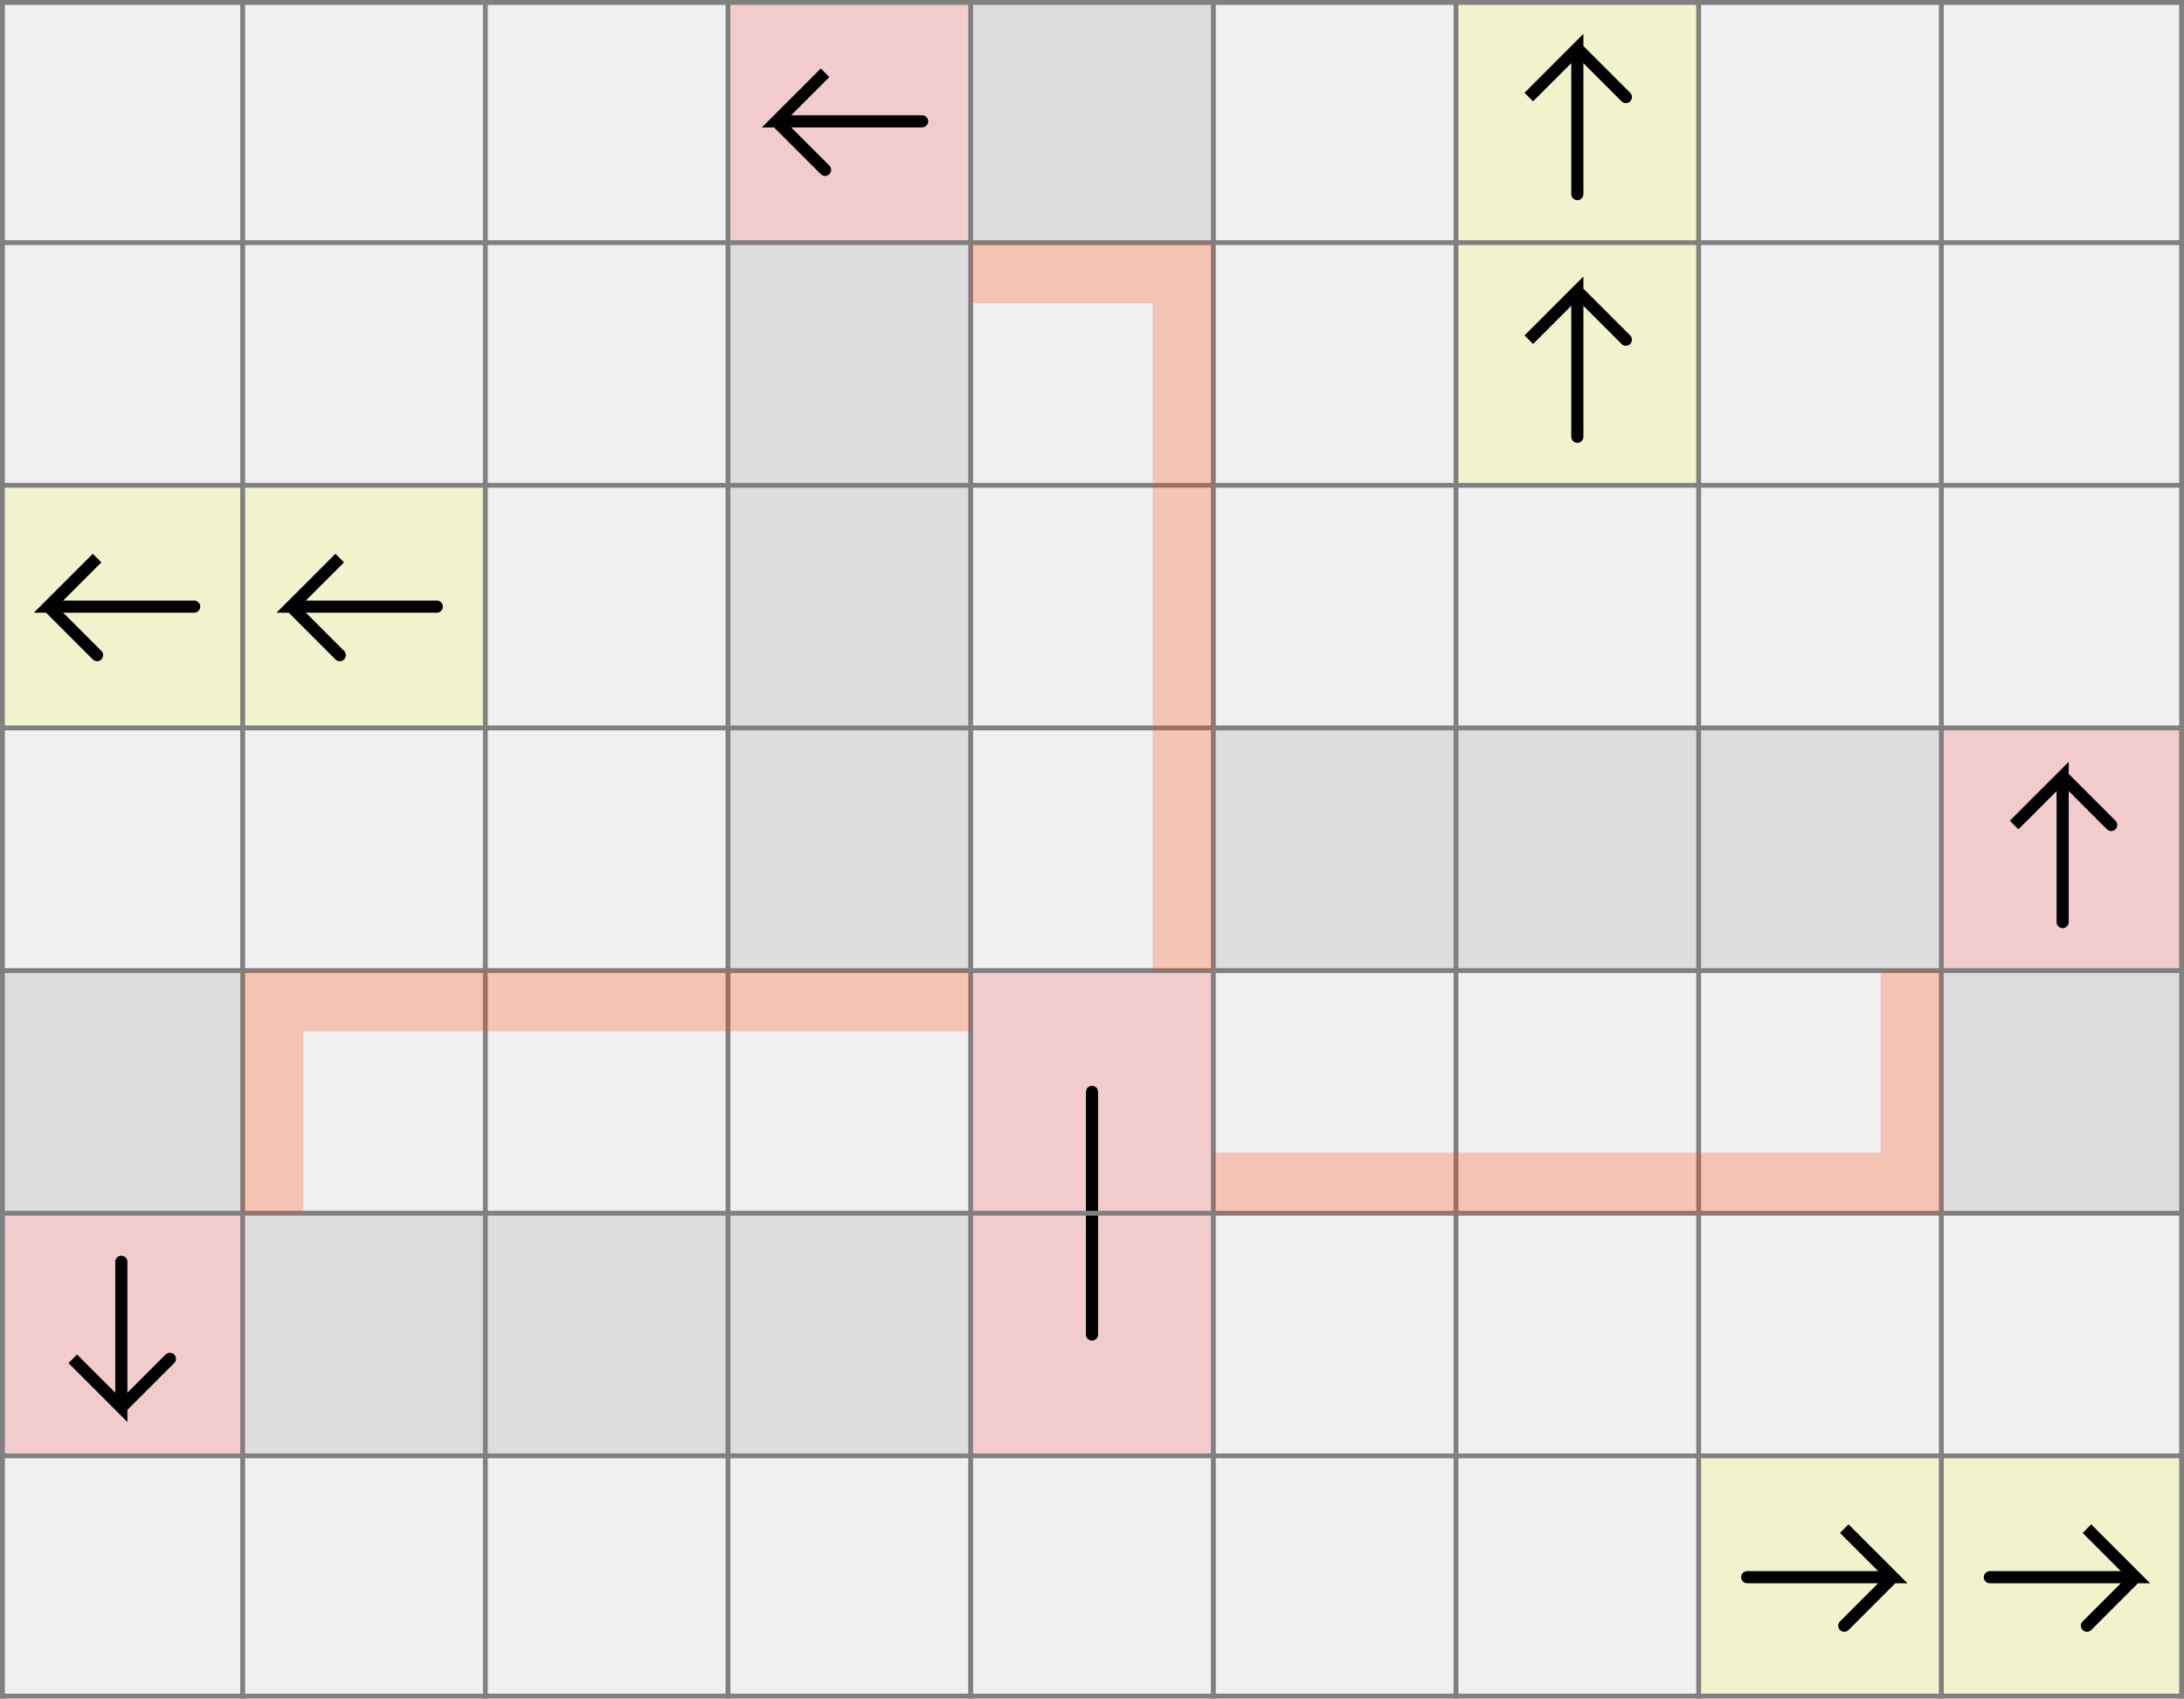
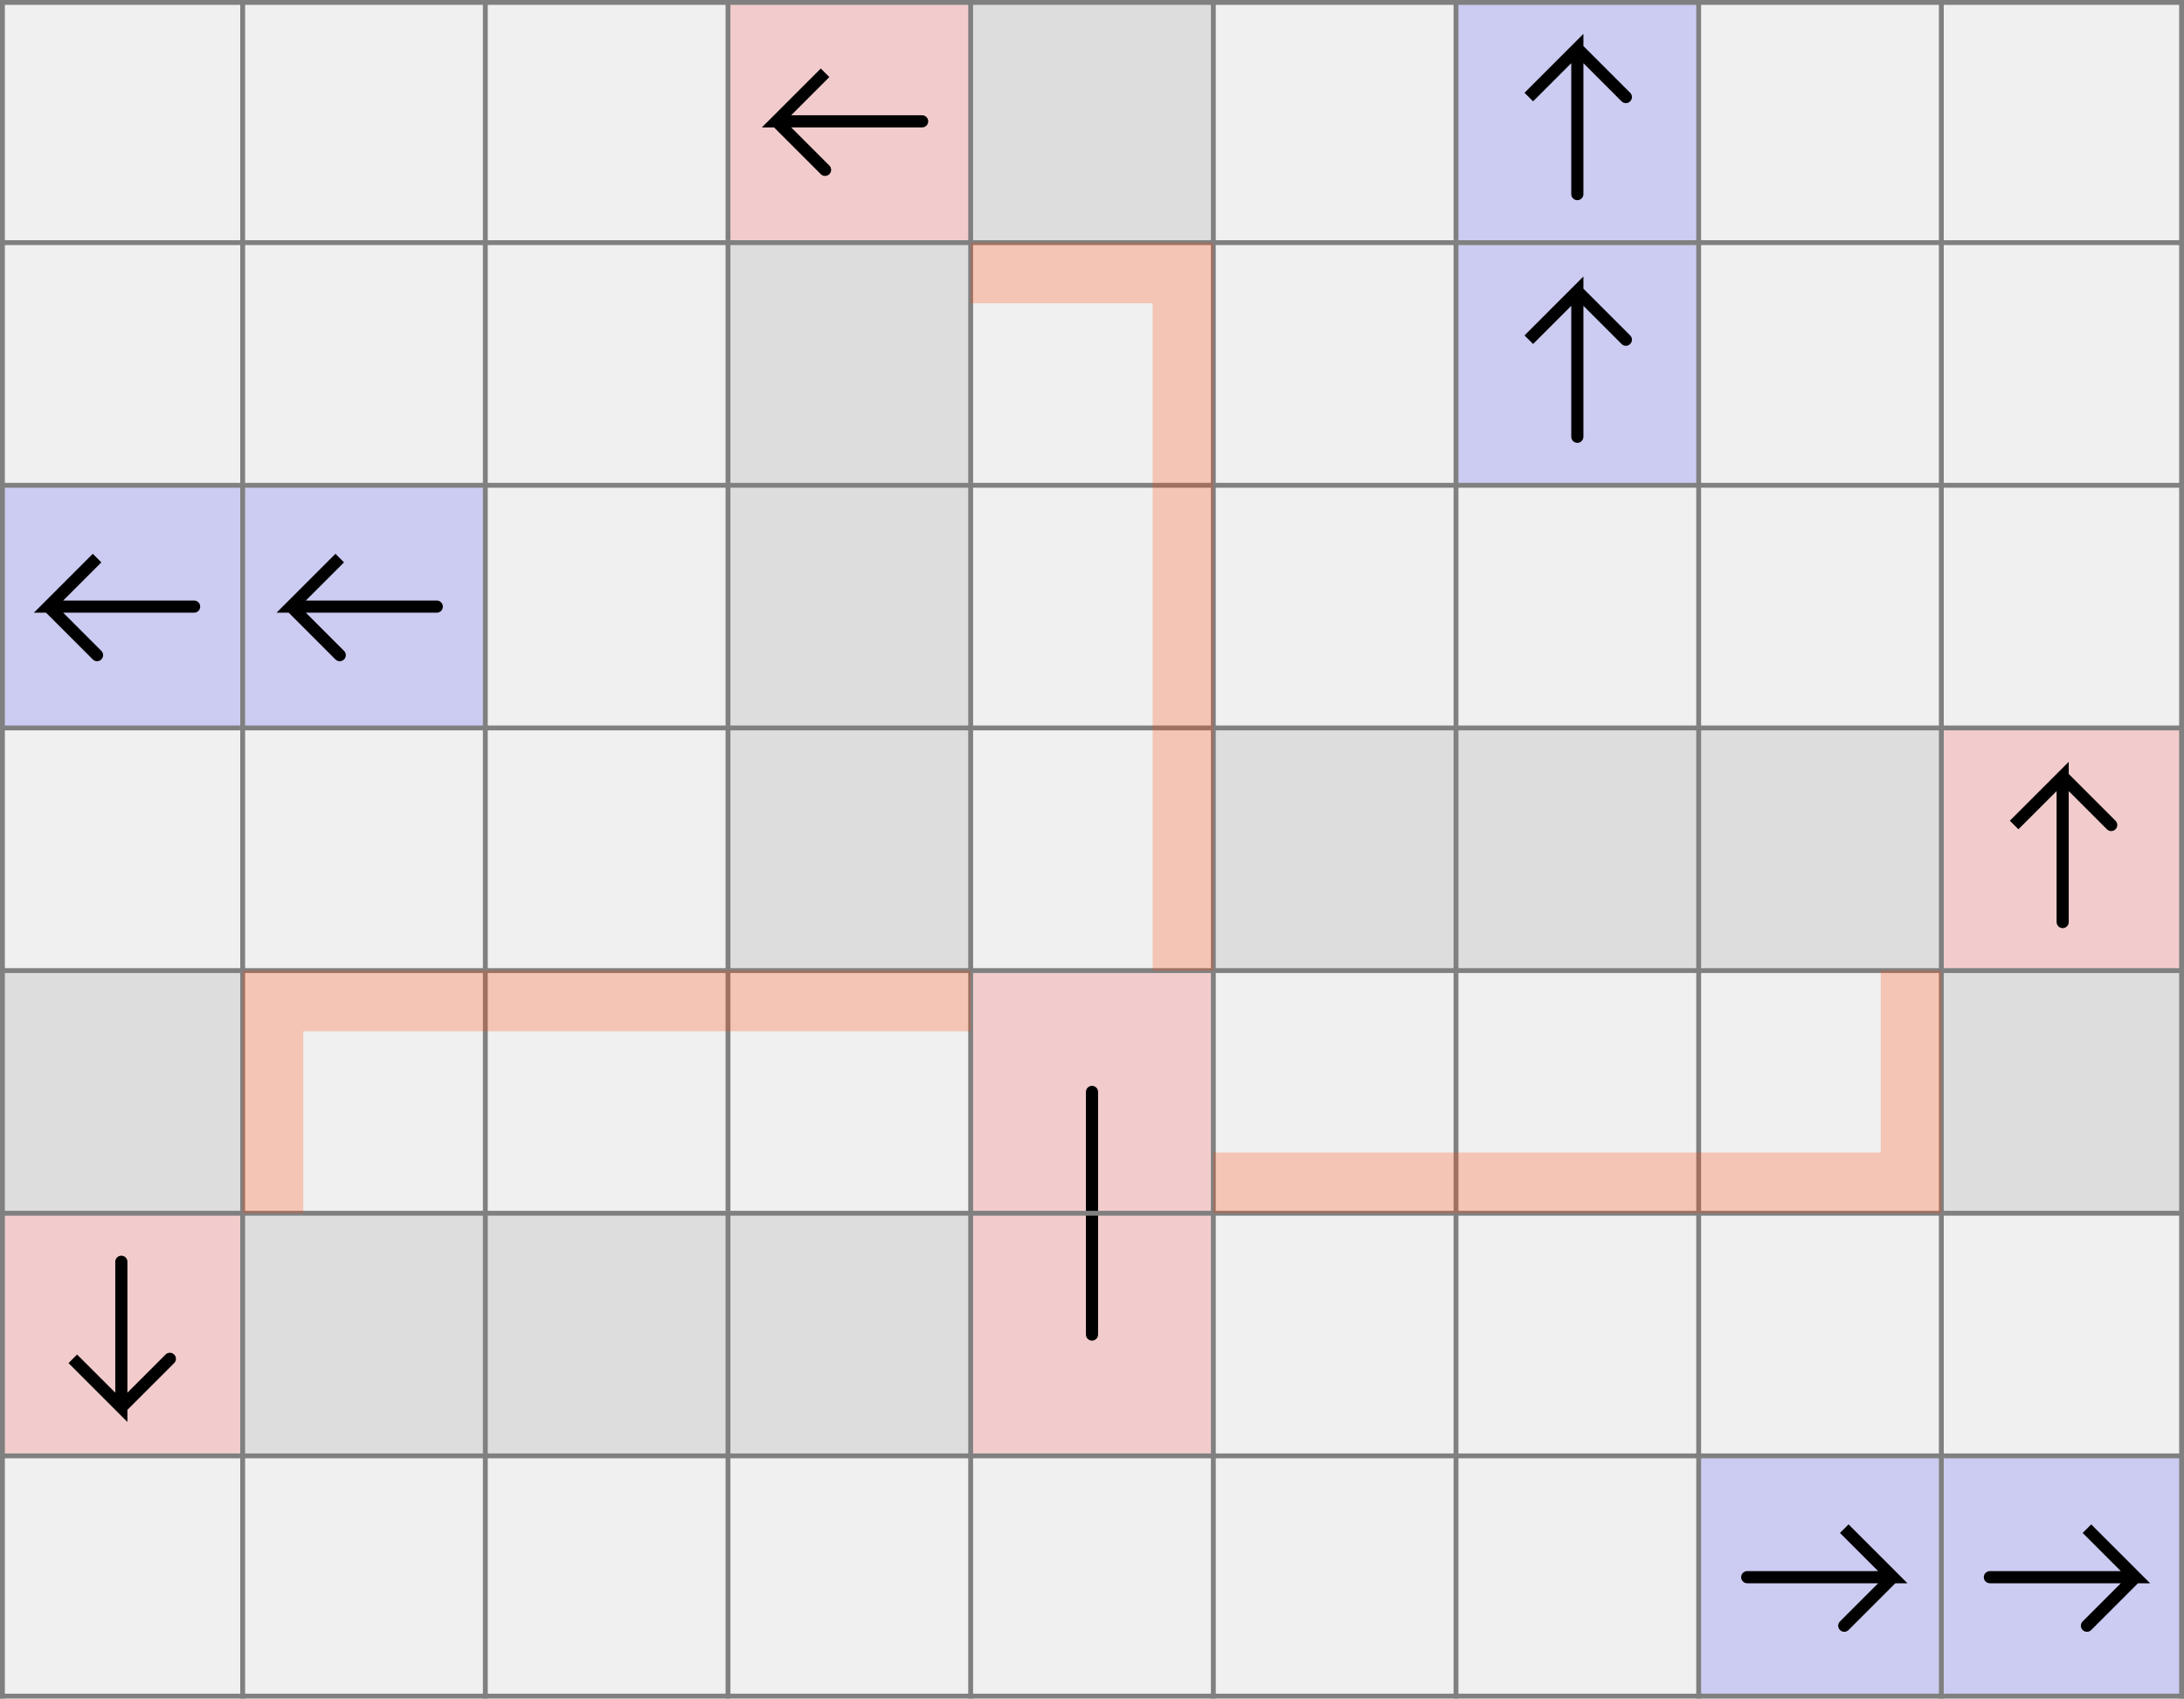
<svg xmlns="http://www.w3.org/2000/svg" viewBox="0 0 9 7">
  <style>
		svg { background-color: white; }
	</style>
  <path d="M 4 4 h 1 v 1 h -1 z" fill="#ff0000" fill-opacity="0.15" />
  <path d="M 4.5 5 v -0.5" fill="white" fill-opacity="0" stroke="black" stroke-width="0.05" stroke-linecap="round" />
  <path d="M 4 5 h 1 v 1 h -1 z" fill="#ff0000" fill-opacity="0.15" />
  <path d="M 4.5 5 v 0.5" fill="white" fill-opacity="0" stroke="black" stroke-width="0.05" stroke-linecap="round" />
  <path d="M 0 5 h 1 v 1 h -1 z" fill="#ff0000" fill-opacity="0.15" />
  <path d="M 0.5 5.2 v 0.6 l -0.2 -0.2 l 0.2 0.2 l 0.2 -0.2" fill="white" fill-opacity="0" stroke="black" stroke-width="0.05" stroke-linecap="round" />
-   <path d="M 0 2 h 1 v 1 h -1 z" fill="#ffff00" fill-opacity="0.15" />
+   <path d="M 0 2 h 1 v 1 h -1 z" fill="#0000ff" fill-opacity="0.15" />
  <path d="M 0.8 2.5 h -0.6 l 0.2 -0.2 l -0.2 0.2 l 0.2 0.2" fill="white" fill-opacity="0" stroke="black" stroke-width="0.05" stroke-linecap="round" />
-   <path d="M 1 2 h 1 v 1 h -1 z" fill="#ffff00" fill-opacity="0.15" />
+   <path d="M 1 2 h 1 v 1 h -1 z" fill="#0000ff" fill-opacity="0.15" />
  <path d="M 1.8 2.5 h -0.6 l 0.2 -0.2 l -0.2 0.2 l 0.2 0.2" fill="white" fill-opacity="0" stroke="black" stroke-width="0.05" stroke-linecap="round" />
  <path d="M 3 0 h 1 v 1 h -1 z" fill="#ff0000" fill-opacity="0.15" />
  <path d="M 3.8 0.5 h -0.6 l 0.2 -0.2 l -0.2 0.2 l 0.2 0.2" fill="white" fill-opacity="0" stroke="black" stroke-width="0.05" stroke-linecap="round" />
-   <path d="M 6 0 h 1 v 1 h -1 z" fill="#ffff00" fill-opacity="0.15" />
+   <path d="M 6 0 h 1 v 1 h -1 z" fill="#0000ff" fill-opacity="0.15" />
  <path d="M 6.5 0.8 v -0.6 l -0.2 0.2 l 0.2 -0.2 l 0.2 0.2" fill="white" fill-opacity="0" stroke="black" stroke-width="0.05" stroke-linecap="round" />
-   <path d="M 6 1 h 1 v 1 h -1 z" fill="#ffff00" fill-opacity="0.15" />
+   <path d="M 6 1 h 1 v 1 h -1 z" fill="#0000ff" fill-opacity="0.15" />
  <path d="M 6.5 1.8 v -0.6 l -0.2 0.2 l 0.2 -0.2 l 0.2 0.2" fill="white" fill-opacity="0" stroke="black" stroke-width="0.05" stroke-linecap="round" />
  <path d="M 8 3 h 1 v 1 h -1 z" fill="#ff0000" fill-opacity="0.15" />
  <path d="M 8.5 3.8 v -0.6 l -0.2 0.2 l 0.2 -0.2 l 0.2 0.2" fill="white" fill-opacity="0" stroke="black" stroke-width="0.05" stroke-linecap="round" />
-   <path d="M 7 6 h 1 v 1 h -1 z" fill="#ffff00" fill-opacity="0.15" />
+   <path d="M 7 6 h 1 v 1 h -1 z" fill="#0000ff" fill-opacity="0.15" />
  <path d="M 7.2 6.5 h 0.6 l -0.2 -0.2 l 0.2 0.2 l -0.2 0.2" fill="white" fill-opacity="0" stroke="black" stroke-width="0.05" stroke-linecap="round" />
-   <path d="M 8 6 h 1 v 1 h -1 z" fill="#ffff00" fill-opacity="0.15" />
+   <path d="M 8 6 h 1 v 1 h -1 z" fill="#0000ff" fill-opacity="0.15" />
  <path d="M 8.2 6.5 h 0.6 l -0.2 -0.2 l 0.2 0.2 l -0.2 0.2" fill="white" fill-opacity="0" stroke="black" stroke-width="0.05" stroke-linecap="round" />
  <path d="M 3 1 h 1 v 1 h -1 z" fill="#dddddd" fill-opacity="1" />
  <path d="M 3 2 h 1 v 1 h -1 z" fill="#dddddd" fill-opacity="1" />
  <path d="M 3 3 h 1 v 1 h -1 z" fill="#dddddd" fill-opacity="1" />
  <path d="M 4 0 h 1 v 1 h -1 z" fill="#dddddd" fill-opacity="1" />
  <path d="M 1 5 h 1 v 1 h -1 z" fill="#dddddd" fill-opacity="1" />
  <path d="M 2 5 h 1 v 1 h -1 z" fill="#dddddd" fill-opacity="1" />
  <path d="M 3 5 h 1 v 1 h -1 z" fill="#dddddd" fill-opacity="1" />
  <path d="M 0 4 h 1 v 1 h -1 z" fill="#dddddd" fill-opacity="1" />
  <path d="M 5 3 h 1 v 1 h -1 z" fill="#dddddd" fill-opacity="1" />
  <path d="M 6 3 h 1 v 1 h -1 z" fill="#dddddd" fill-opacity="1" />
  <path d="M 7 3 h 1 v 1 h -1 z" fill="#dddddd" fill-opacity="1" />
  <path d="M 8 4 h 1 v 1 h -1 z" fill="#dddddd" fill-opacity="1" />
  <path fill="transparent" stroke="gray" stroke-width="0.02" d="M 0.01 0 v 7" />
  <path fill="transparent" stroke="gray" stroke-width="0.02" d="M 1 0 v 7" />
  <path fill="transparent" stroke="gray" stroke-width="0.02" d="M 2 0 v 7" />
  <path fill="transparent" stroke="gray" stroke-width="0.02" d="M 3 0 v 7" />
  <path fill="transparent" stroke="gray" stroke-width="0.02" d="M 4 0 v 7" />
  <path fill="transparent" stroke="gray" stroke-width="0.02" d="M 5 0 v 7" />
  <path fill="transparent" stroke="gray" stroke-width="0.02" d="M 6 0 v 7" />
  <path fill="transparent" stroke="gray" stroke-width="0.02" d="M 7 0 v 7" />
  <path fill="transparent" stroke="gray" stroke-width="0.02" d="M 8 0 v 7" />
  <path fill="transparent" stroke="gray" stroke-width="0.02" d="M 8.99 0 v 7" />
  <path fill="transparent" stroke="gray" stroke-width="0.02" d="M 0 0.01 h 9" />
  <path fill="transparent" stroke="gray" stroke-width="0.02" d="M 0 1 h 9" />
  <path fill="transparent" stroke="gray" stroke-width="0.02" d="M 0 2 h 9" />
  <path fill="transparent" stroke="gray" stroke-width="0.02" d="M 0 3 h 9" />
  <path fill="transparent" stroke="gray" stroke-width="0.02" d="M 0 4 h 9" />
  <path fill="transparent" stroke="gray" stroke-width="0.02" d="M 0 5 h 9" />
  <path fill="transparent" stroke="gray" stroke-width="0.02" d="M 0 6 h 9" />
  <path fill="transparent" stroke="gray" stroke-width="0.02" d="M 0 6.99 h 9" />
  <path d="M 4 1 h 1 v 3 h -0.25 v -2.75 h -0.75 z" fill="#FF4000" fill-opacity="0.25" />
  <path d="M 4 1 h 1 v 3 h -0.25 v -2.75 h -0.75 z" fill="#FF4000" fill-opacity="0.25" transform="rotate(90, 4.5, 4.5)" />
  <path d="M 4 1 h 1 v 3 h -0.25 v -2.75 h -0.75 z" fill="#FF4000" fill-opacity="0.25" transform="rotate(-90, 4.5, 4.5)" />
</svg>
